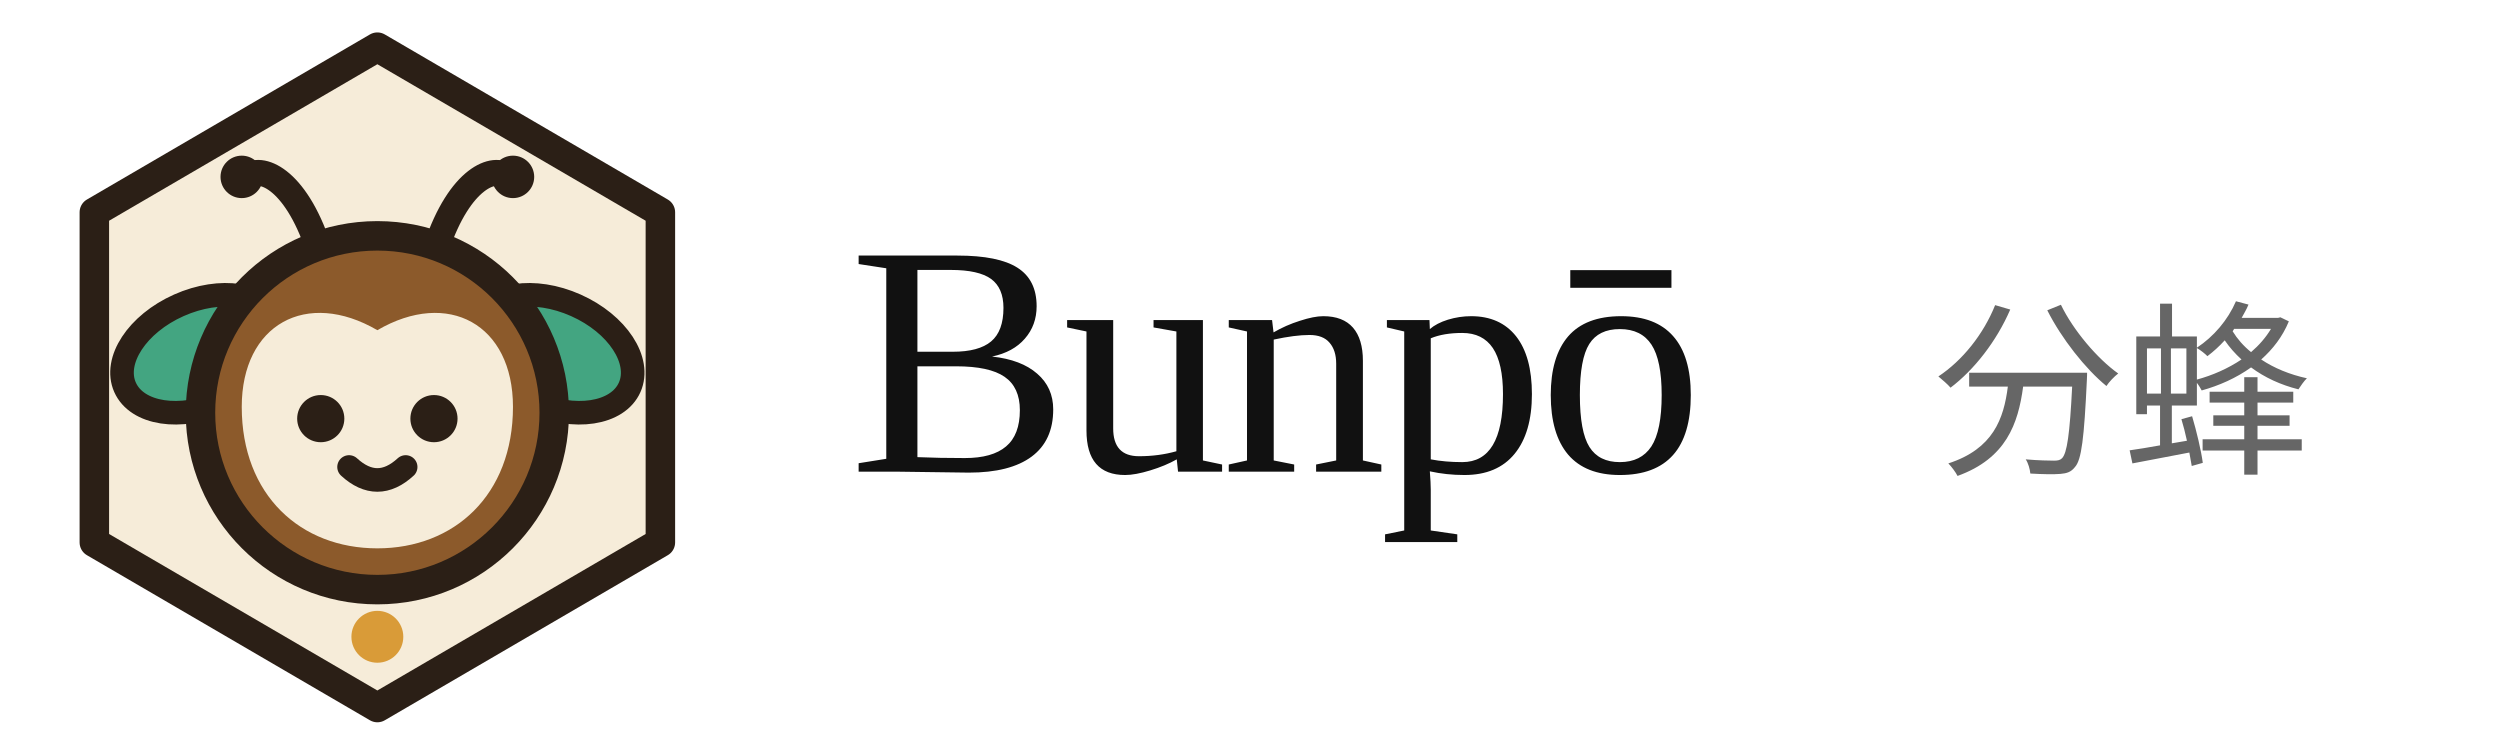
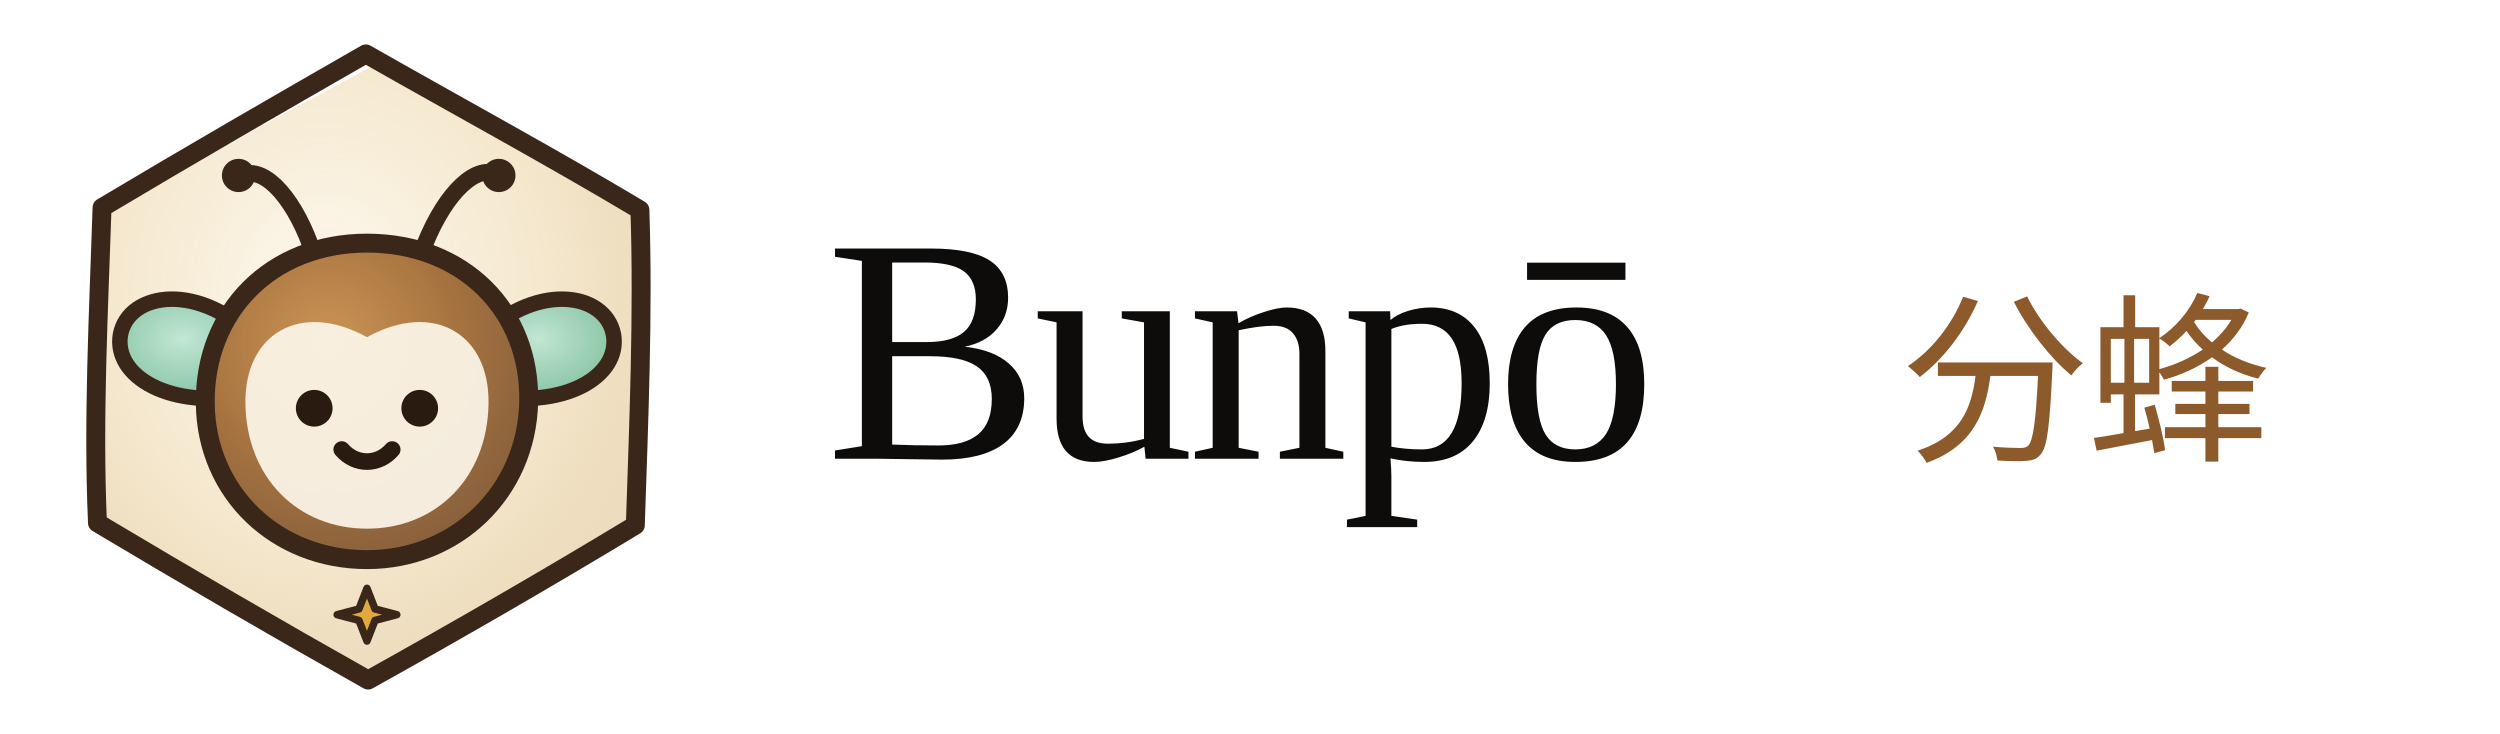
- <svg xmlns="http://www.w3.org/2000/svg" viewBox="0 0 212 64" fill="none" role="img" aria-label="Bunpō 分蜂">
-   <polygon points="32,4 56,18 56,46 32,60 8,46 8,18" fill="#F6ECD9" stroke="#2B1F16" stroke-width="2.5" stroke-linejoin="round" />
-   <ellipse cx="17" cy="30" rx="7" ry="4.5" transform="rotate(-24 17 30)" fill="#43A581" stroke="#2B1F16" stroke-width="2" />
-   <ellipse cx="47" cy="30" rx="7" ry="4.5" transform="rotate(24 47 30)" fill="#43A581" stroke="#2B1F16" stroke-width="2" />
-   <path d="M27 21 C25 15 22 14 21 15" stroke="#2B1F16" stroke-width="2.2" stroke-linecap="round" />
-   <circle cx="20.5" cy="15" r="1.8" fill="#2B1F16" />
-   <path d="M37 21 C39 15 42 14 43 15" stroke="#2B1F16" stroke-width="2.2" stroke-linecap="round" />
-   <circle cx="43.5" cy="15" r="1.8" fill="#2B1F16" />
-   <circle cx="32" cy="35" r="15" fill="#8C5A2B" stroke="#2B1F16" stroke-width="2.5" />
-   <path d="M20.5 34.5 C20.5 27.5 26 24.5 32 28 C38 24.5 43.5 27.5 43.5 34.5 C43.5 42 38.5 46.5 32 46.5 C25.5 46.5 20.5 42 20.5 34.5 Z" fill="#F6ECD9" />
-   <circle cx="27.2" cy="35.5" r="2" fill="#2B1F16" />
-   <circle cx="36.8" cy="35.5" r="2" fill="#2B1F16" />
-   <path d="M29.6 39.6 Q32 41.8 34.4 39.6" stroke="#2B1F16" stroke-width="2" stroke-linecap="round" fill="none" />
-   <circle cx="32" cy="54" r="2.2" fill="#D99B38" />
-   <text x="72" y="40" fill="#111111" font-family="Georgia, 'Times New Roman', serif" font-size="28" font-weight="500" letter-spacing="-0.02em">Bunpō</text>
-   <text x="164" y="39" fill="#666666" font-family="sans-serif" font-size="16">分蜂</text>
+ <svg xmlns="http://www.w3.org/2000/svg" viewBox="0 0 218 64" fill="none" role="img" aria-label="Bunpō 分蜂">
+   <defs>
+     <radialGradient id="hexWash" cx="42%" cy="38%" r="62%">
+       <stop offset="0%" stop-color="#FDF8EE" stop-opacity="0.95" />
+       <stop offset="68%" stop-color="#F3E4C6" stop-opacity="0.88" />
+       <stop offset="100%" stop-color="#E7CFA4" stop-opacity="0.72" />
+     </radialGradient>
+     <radialGradient id="honeyWash" cx="38%" cy="32%" r="68%">
+       <stop offset="0%" stop-color="#C88D48" stop-opacity="0.92" />
+       <stop offset="62%" stop-color="#9A632C" stop-opacity="0.9" />
+       <stop offset="100%" stop-color="#75471D" stop-opacity="0.85" />
+     </radialGradient>
+     <radialGradient id="mintWash" cx="45%" cy="40%" r="65%">
+       <stop offset="0%" stop-color="#BCE6D4" stop-opacity="0.88" />
+       <stop offset="70%" stop-color="#7BC5A8" stop-opacity="0.78" />
+       <stop offset="100%" stop-color="#53A385" stop-opacity="0.65" />
+     </radialGradient>
+   </defs>
+   <path d="M32.4 5.8 C40 10.2 48.2 14.4 55.2 18.8 C55.6 28 55.1 37.2 54.8 45.6 C47.6 50 39.8 54.4 31.8 58.6 C24.2 54.1 16.5 49.8 9.2 45.2 C8.7 36.4 9.1 27.6 9.5 18.5 C16.9 14.1 24.8 9.9 32.4 5.8 Z" fill="url(#hexWash)" />
+   <path d="M31.9 4.7 C39.8 9.2 48.1 13.7 55.8 18.3 C56.1 27.4 55.7 36.8 55.4 45.8 C47.8 50.4 40 54.9 32.1 59.3 C24.1 54.8 16.2 50.2 8.5 45.6 C8.1 36.6 8.6 27.2 8.9 18.1 C16.6 13.5 24.4 9 31.9 4.7 Z" stroke="#3B2719" stroke-width="1.65" stroke-linecap="round" stroke-linejoin="round" />
+   <path d="M22.5 29.8 C17.5 24.5 11.2 25.4 10.5 29.2 C9.9 32.8 14.8 35.8 21.8 34.4 Z" fill="url(#mintWash)" stroke="#3B2719" stroke-width="1.35" stroke-linecap="round" stroke-linejoin="round" />
+   <path d="M41.5 29.8 C46.5 24.5 52.8 25.4 53.5 29.2 C54.1 32.8 49.2 35.8 42.2 34.4 Z" fill="url(#mintWash)" stroke="#3B2719" stroke-width="1.35" stroke-linecap="round" stroke-linejoin="round" />
+   <path d="M27.4 22.3 C25.8 17.4 23.2 14.6 21.3 15.2" stroke="#3B2719" stroke-width="1.45" stroke-linecap="round" />
+   <circle cx="20.8" cy="15.3" r="1.45" fill="#3B2719" />
+   <path d="M36.7 22.2 C38.5 17.2 41.2 14.5 43.1 15.1" stroke="#3B2719" stroke-width="1.45" stroke-linecap="round" />
+   <circle cx="43.5" cy="15.3" r="1.45" fill="#3B2719" />
+   <path d="M32 21.2 C40.4 21.2 46.3 27.1 46.1 35.1 C45.9 42.9 39.8 48.8 32 48.8 C24.1 48.8 18 43 17.9 35.2 C17.8 27.1 23.7 21.2 32 21.2 Z" fill="#FDF8EE" />
+   <path d="M32 21.2 C40.4 21.2 46.3 27.1 46.1 35.1 C45.9 42.9 39.8 48.8 32 48.8 C24.1 48.8 18 43 17.9 35.2 C17.8 27.1 23.7 21.2 32 21.2 Z" fill="url(#honeyWash)" stroke="#3B2719" stroke-width="1.65" stroke-linecap="round" stroke-linejoin="round" />
+   <path d="M21.4 35.2 C21.3 29.1 26.2 26.2 32 29.4 C37.8 26.2 42.7 29.1 42.6 35.2 C42.5 41.7 38 46.1 32 46.1 C26 46.1 21.5 41.7 21.4 35.2 Z" fill="#FBF4E6" fill-opacity="0.94" />
+   <circle cx="27.4" cy="35.6" r="1.6" fill="#2A1B11" />
+   <circle cx="36.6" cy="35.6" r="1.6" fill="#2A1B11" />
+   <path d="M29.8 39.2 C31 40.6 33 40.6 34.2 39.2" stroke="#2A1B11" stroke-width="1.45" stroke-linecap="round" />
+   <path d="M32 51.3 L32.7 53.1 L34.6 53.6 L32.7 54.1 L32 55.9 L31.3 54.1 L29.4 53.6 L31.3 53.1 Z" fill="#E3A93E" stroke="#3B2719" stroke-width="0.65" stroke-linejoin="round" />
+   <text x="72" y="40" fill="#0D0C0B" font-family="Newsreader, Georgia, 'Times New Roman', serif" font-size="28" font-weight="500" letter-spacing="-0.02em">Bunpō</text>
+   <text x="166" y="39" fill="#8C5A2B" font-family="sans-serif" font-size="16">分蜂</text>
</svg>
